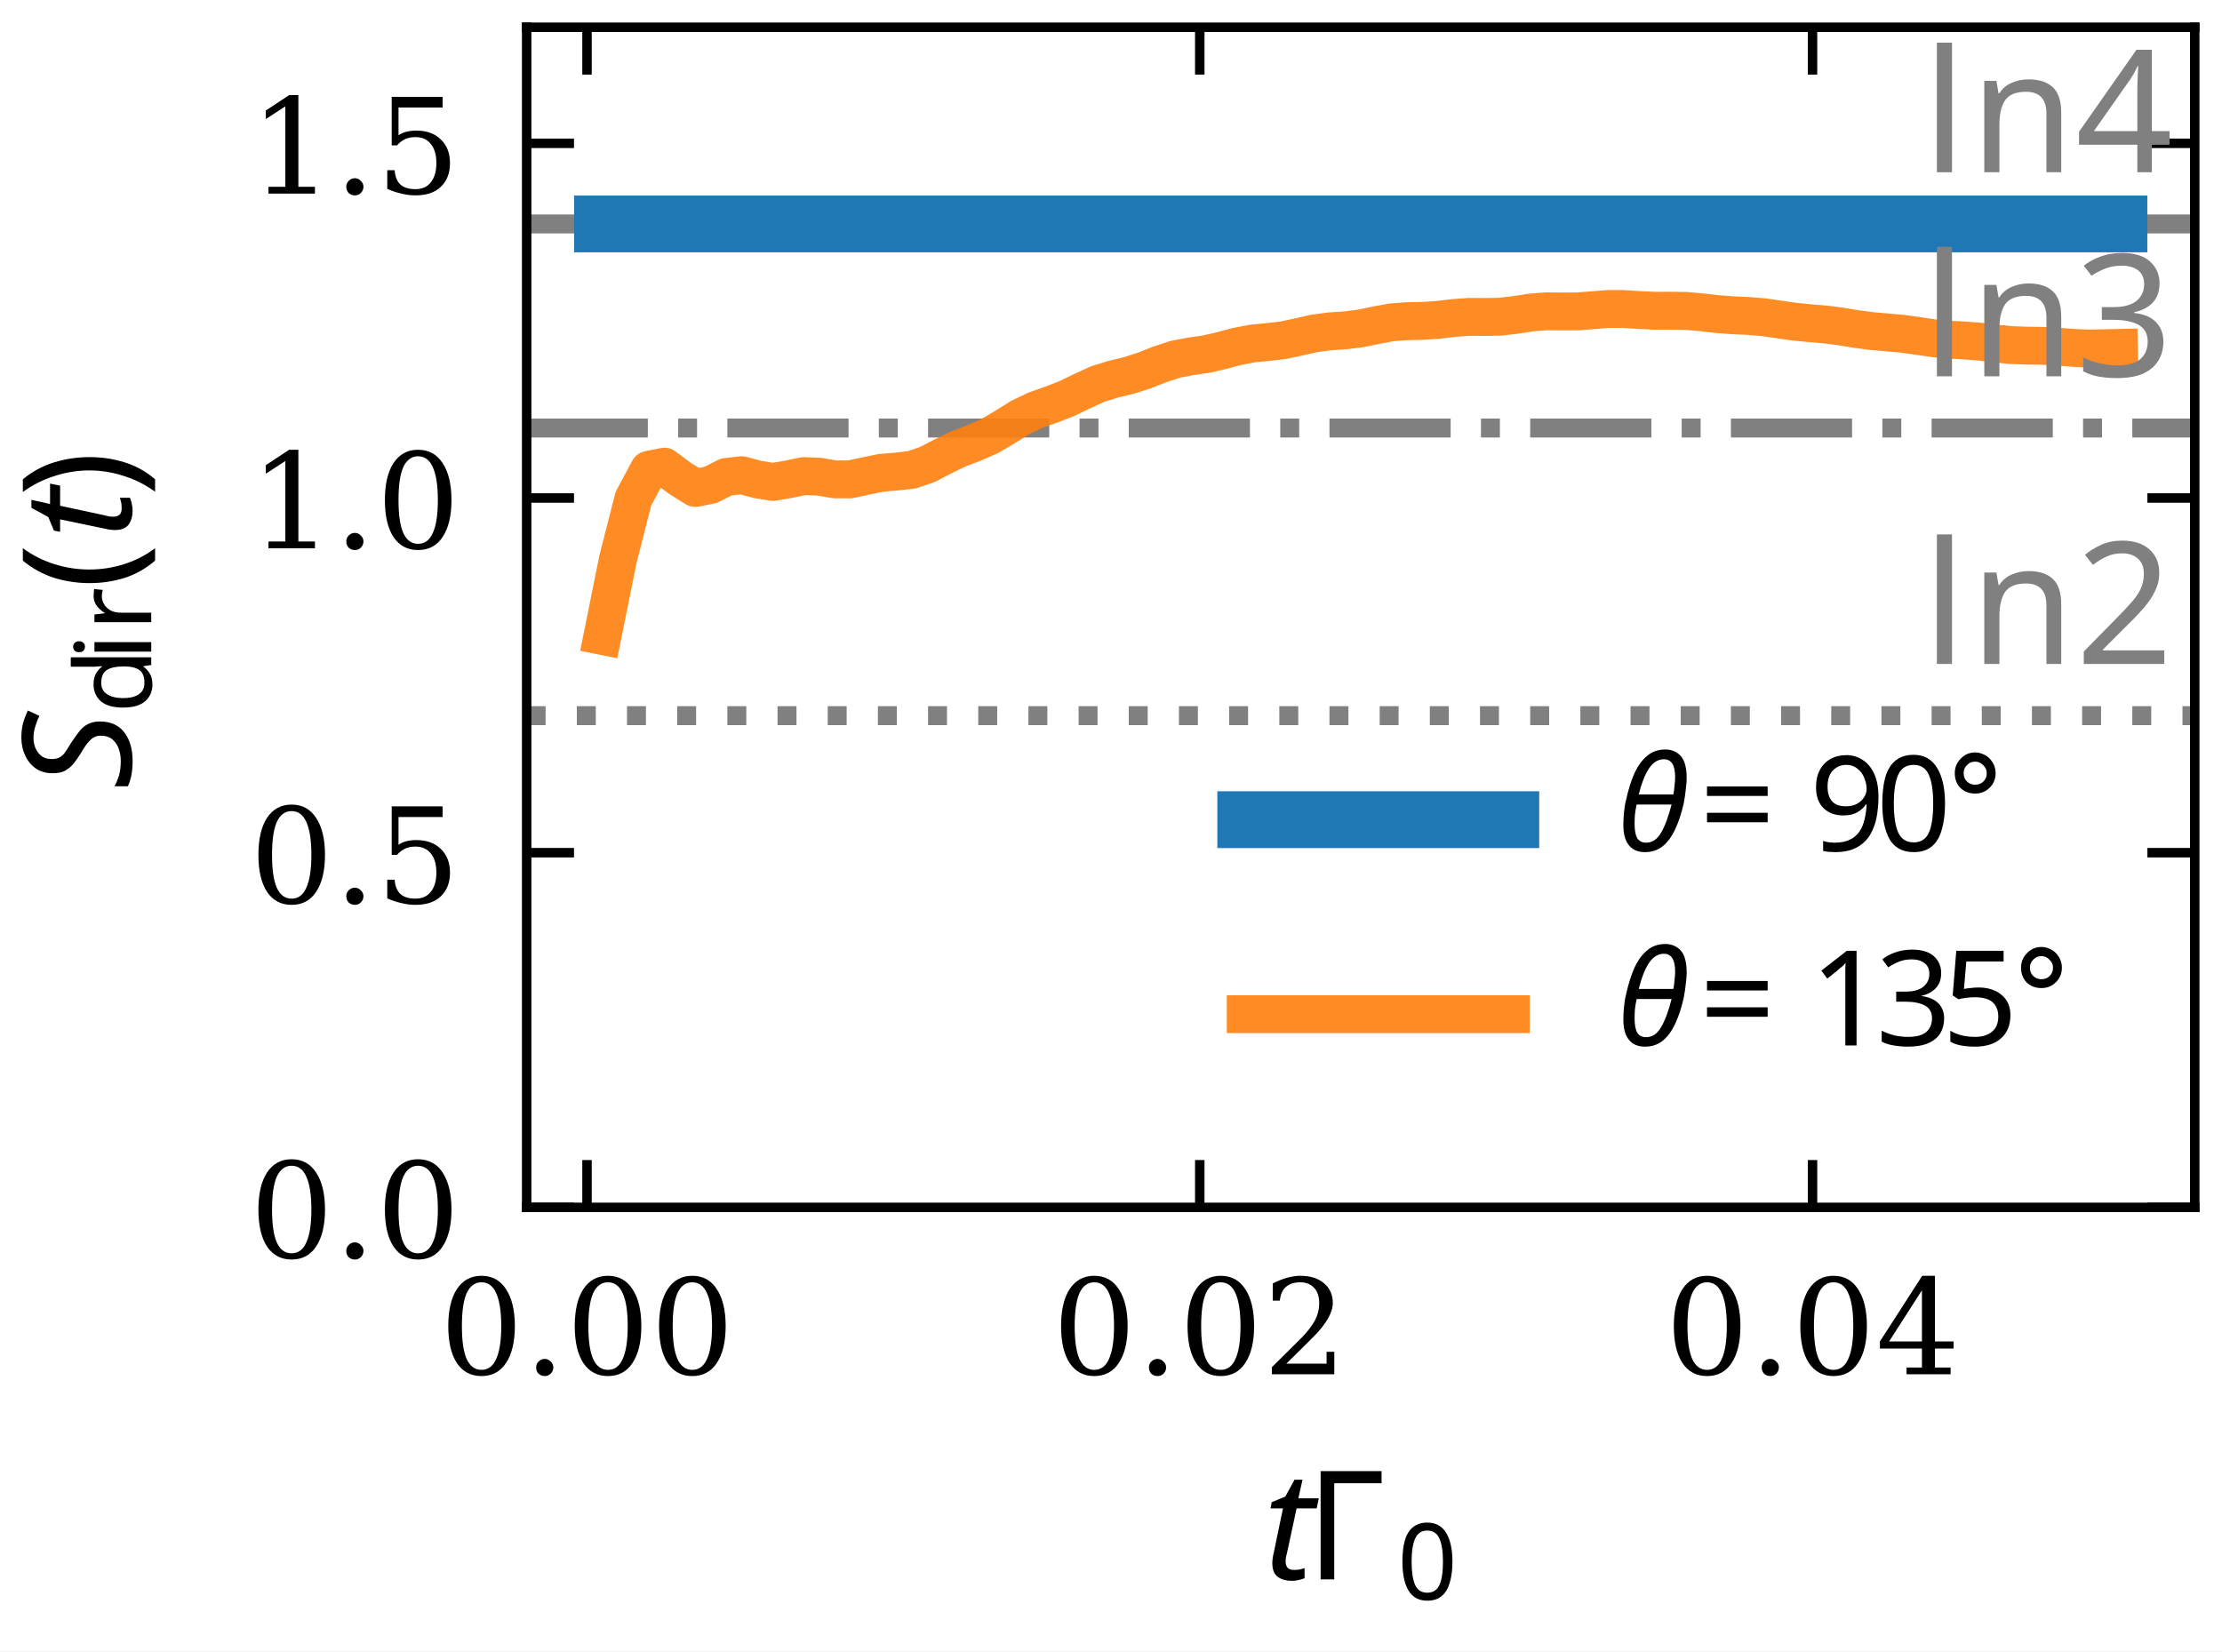
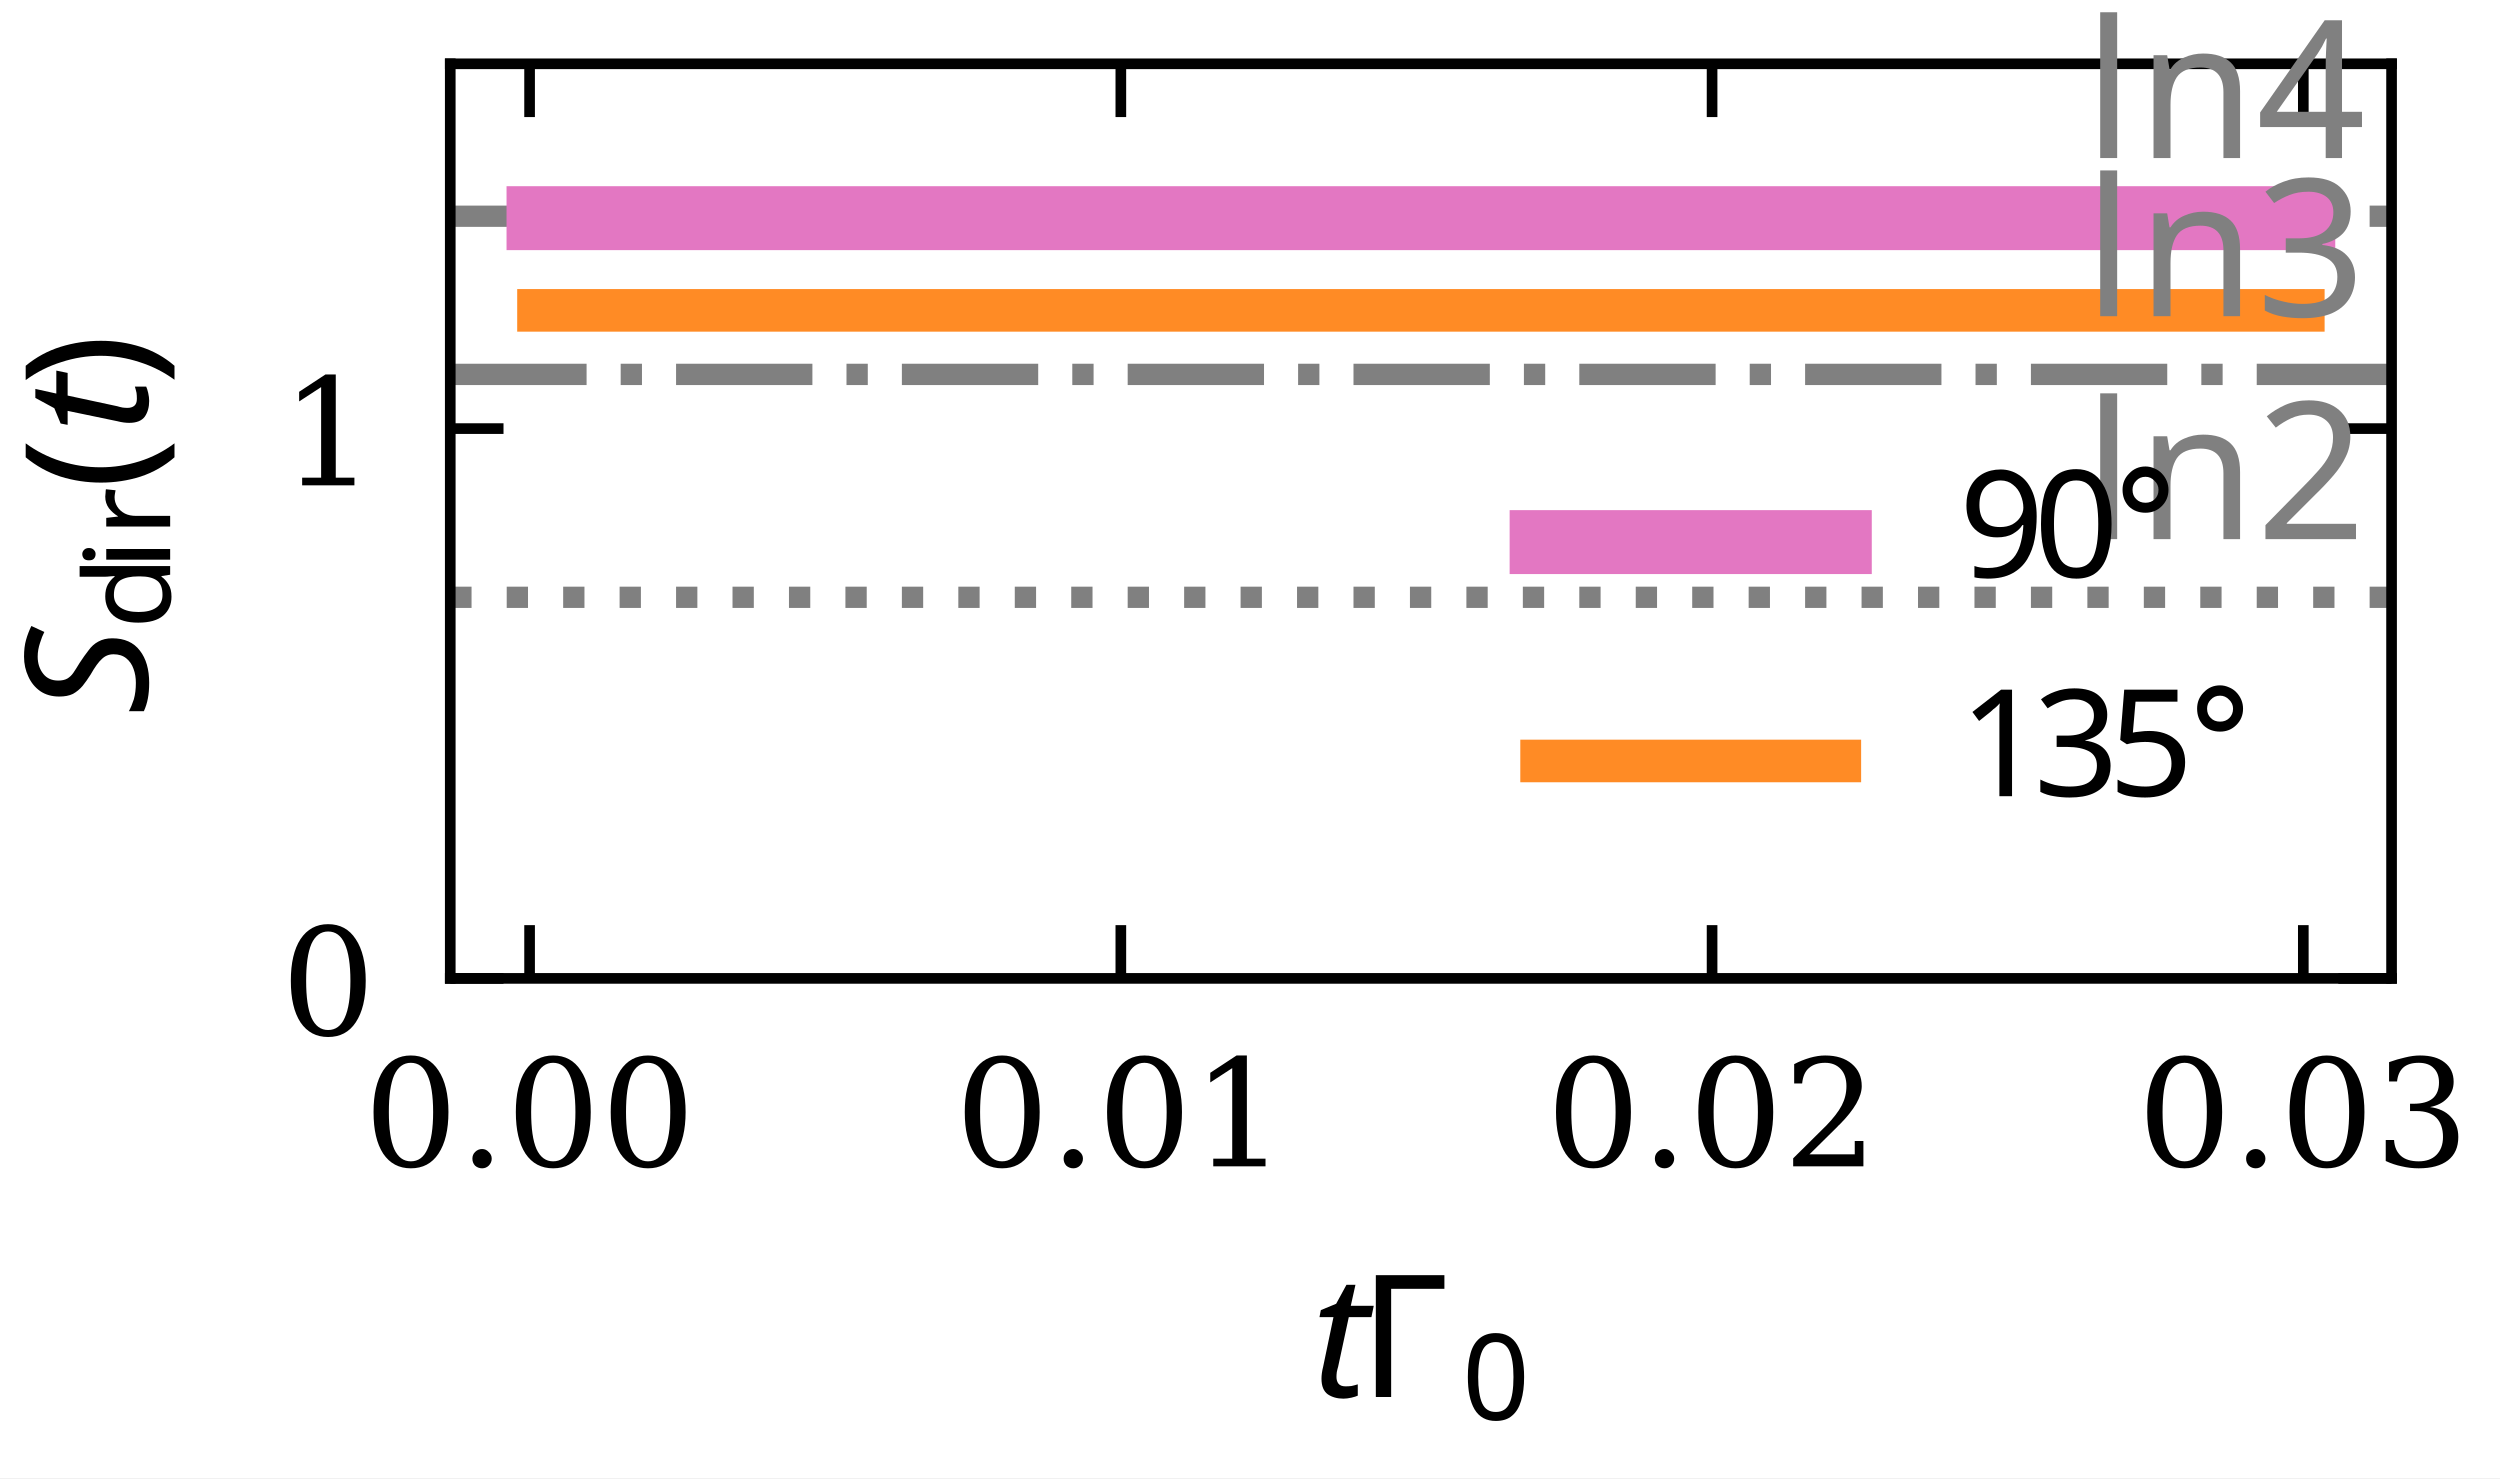
- <svg xmlns="http://www.w3.org/2000/svg" xmlns:xlink="http://www.w3.org/1999/xlink" width="117.352pt" height="87.234pt" viewBox="0 0 117.352 87.234" version="1.1">
+ <svg xmlns="http://www.w3.org/2000/svg" xmlns:xlink="http://www.w3.org/1999/xlink" width="117.356pt" height="69.385pt" viewBox="0 0 117.356 69.385" version="1.1">
  <defs>
    <style type="text/css">*{stroke-linejoin: round; stroke-linecap: butt}</style>
  </defs>
  <g id="figure_1">
    <g id="patch_1">
-       <path d="M 0 87.234  L 117.352 87.234  L 117.352 0  L 0 0  z " style="fill: #ffffff" />
+       <path d="M 0 69.385  L 117.356 69.385  L 117.356 0  L 0 0  z " style="fill: #ffffff" />
    </g>
    <g id="axes_1">
      <g id="patch_2">
-         <path d="M 27.815 63.777  L 115.912 63.777  L 115.912 1.44  L 27.815 1.44  z " style="fill: #ffffff" />
+         <path d="M 21.136 45.928  L 112.266 45.928  L 112.266 2.995  L 21.136 2.995  z " style="fill: #ffffff" />
      </g>
      <g id="line2d_1">
-         <path d="M 27.815 11.829  L 115.912 11.829  " clip-path="url(#p292cb2eccd)" style="fill: none; stroke-dasharray: 3.7,1.6; stroke-dashoffset: 0; stroke: #808080" />
+         <path d="M 21.136 10.15  L 112.266 10.15  " clip-path="url(#pba2c7902fd)" style="fill: none; stroke-dasharray: 3.7,1.6; stroke-dashoffset: 0; stroke: #808080" />
      </g>
      <g id="line2d_2">
-         <path d="M 27.815 22.609  L 115.912 22.609  " clip-path="url(#p292cb2eccd)" style="fill: none; stroke-dasharray: 6.4,1.6,1,1.6; stroke-dashoffset: 0; stroke: #808080" />
+         <path d="M 21.136 17.575  L 112.266 17.575  " clip-path="url(#pba2c7902fd)" style="fill: none; stroke-dasharray: 6.4,1.6,1,1.6; stroke-dashoffset: 0; stroke: #808080" />
      </g>
      <g id="line2d_3">
-         <path d="M 27.815 37.803  L 115.912 37.803  " clip-path="url(#p292cb2eccd)" style="fill: none; stroke-dasharray: 1,1.65; stroke-dashoffset: 0; stroke: #808080" />
+         <path d="M 21.136 28.039  L 112.266 28.039  " clip-path="url(#pba2c7902fd)" style="fill: none; stroke-dasharray: 1,1.65; stroke-dashoffset: 0; stroke: #808080" />
      </g>
      <g id="matplotlib.axis_1">
        <g id="xtick_1">
          <g id="line2d_4">
            <defs>
-               <path id="m20ae87cb1c" d="M 0 0  L 0 -2.5  " style="stroke: #000000; stroke-width: 0.5" />
-             </defs>
-             <g>
-               <use xlink:href="#m20ae87cb1c" x="31.002" y="63.777" style="stroke: #000000; stroke-width: 0.5" />
+               <path id="ma08c6bafac" d="M 0 0  L 0 -2.5  " style="stroke: #000000; stroke-width: 0.5" />
+             </defs>
+             <g>
+               <use xlink:href="#ma08c6bafac" x="24.86" y="45.928" style="stroke: #000000; stroke-width: 0.5" />
            </g>
          </g>
          <g id="line2d_5">
            <defs>
-               <path id="m55117c1bc2" d="M 0 0  L 0 2.5  " style="stroke: #000000; stroke-width: 0.5" />
-             </defs>
-             <g>
-               <use xlink:href="#m55117c1bc2" x="31.002" y="1.44" style="stroke: #000000; stroke-width: 0.5" />
+               <path id="m37aa89f3d7" d="M 0 0  L 0 2.5  " style="stroke: #000000; stroke-width: 0.5" />
+             </defs>
+             <g>
+               <use xlink:href="#m37aa89f3d7" x="24.86" y="2.995" style="stroke: #000000; stroke-width: 0.5" />
            </g>
          </g>
          <g id="text_1">
-             <text style="font-size: 7px; font-family: 'DejaVu Serif', 'Bitstream Vera Serif', 'Computer Modern Roman', 'New Century Schoolbook', 'Century Schoolbook L', 'Utopia', 'ITC Bookman', 'Bookman', 'Nimbus Roman No9 L', 'Times New Roman', 'Times', 'Palatino', 'Charter', serif; text-anchor: middle" x="31.002" y="72.596" transform="rotate(-0 31.00188 72.59557)">0.00</text>
+             <text style="font-size: 7px; font-family: 'DejaVu Serif', 'Bitstream Vera Serif', 'Computer Modern Roman', 'New Century Schoolbook', 'Century Schoolbook L', 'Utopia', 'ITC Bookman', 'Bookman', 'Nimbus Roman No9 L', 'Times New Roman', 'Times', 'Palatino', 'Charter', serif; text-anchor: middle" x="24.86" y="54.747" transform="rotate(-0 24.86009 54.74682)">0.00</text>
          </g>
        </g>
        <g id="xtick_2">
          <g id="line2d_6">
            <g>
-               <use xlink:href="#m20ae87cb1c" x="63.364" y="63.777" style="stroke: #000000; stroke-width: 0.5" />
+               <use xlink:href="#ma08c6bafac" x="52.615" y="45.928" style="stroke: #000000; stroke-width: 0.5" />
            </g>
          </g>
          <g id="line2d_7">
            <g>
-               <use xlink:href="#m55117c1bc2" x="63.364" y="1.44" style="stroke: #000000; stroke-width: 0.5" />
+               <use xlink:href="#m37aa89f3d7" x="52.615" y="2.995" style="stroke: #000000; stroke-width: 0.5" />
            </g>
          </g>
          <g id="text_2">
-             <text style="font-size: 7px; font-family: 'DejaVu Serif', 'Bitstream Vera Serif', 'Computer Modern Roman', 'New Century Schoolbook', 'Century Schoolbook L', 'Utopia', 'ITC Bookman', 'Bookman', 'Nimbus Roman No9 L', 'Times New Roman', 'Times', 'Palatino', 'Charter', serif; text-anchor: middle" x="63.364" y="72.596" transform="rotate(-0 63.36414 72.59557)">0.02</text>
+             <text style="font-size: 7px; font-family: 'DejaVu Serif', 'Bitstream Vera Serif', 'Computer Modern Roman', 'New Century Schoolbook', 'Century Schoolbook L', 'Utopia', 'ITC Bookman', 'Bookman', 'Nimbus Roman No9 L', 'Times New Roman', 'Times', 'Palatino', 'Charter', serif; text-anchor: middle" x="52.615" y="54.747" transform="rotate(-0 52.61453 54.74682)">0.01</text>
          </g>
        </g>
        <g id="xtick_3">
          <g id="line2d_8">
            <g>
-               <use xlink:href="#m20ae87cb1c" x="95.726" y="63.777" style="stroke: #000000; stroke-width: 0.5" />
+               <use xlink:href="#ma08c6bafac" x="80.369" y="45.928" style="stroke: #000000; stroke-width: 0.5" />
            </g>
          </g>
          <g id="line2d_9">
            <g>
-               <use xlink:href="#m55117c1bc2" x="95.726" y="1.44" style="stroke: #000000; stroke-width: 0.5" />
+               <use xlink:href="#m37aa89f3d7" x="80.369" y="2.995" style="stroke: #000000; stroke-width: 0.5" />
            </g>
          </g>
          <g id="text_3">
-             <text style="font-size: 7px; font-family: 'DejaVu Serif', 'Bitstream Vera Serif', 'Computer Modern Roman', 'New Century Schoolbook', 'Century Schoolbook L', 'Utopia', 'ITC Bookman', 'Bookman', 'Nimbus Roman No9 L', 'Times New Roman', 'Times', 'Palatino', 'Charter', serif; text-anchor: middle" x="95.726" y="72.596" transform="rotate(-0 95.72641 72.59557)">0.04</text>
-           </g>
-         </g>
-         <g id="text_4">
-           <g transform="translate(66.74332 84.1301)">
+             <text style="font-size: 7px; font-family: 'DejaVu Serif', 'Bitstream Vera Serif', 'Computer Modern Roman', 'New Century Schoolbook', 'Century Schoolbook L', 'Utopia', 'ITC Bookman', 'Bookman', 'Nimbus Roman No9 L', 'Times New Roman', 'Times', 'Palatino', 'Charter', serif; text-anchor: middle" x="80.369" y="54.747" transform="rotate(-0 80.36897 54.74682)">0.02</text>
+           </g>
+         </g>
+         <g id="xtick_4">
+           <g id="line2d_10">
+             <g>
+               <use xlink:href="#ma08c6bafac" x="108.123" y="45.928" style="stroke: #000000; stroke-width: 0.5" />
+             </g>
+           </g>
+           <g id="line2d_11">
+             <g>
+               <use xlink:href="#m37aa89f3d7" x="108.123" y="2.995" style="stroke: #000000; stroke-width: 0.5" />
+             </g>
+           </g>
+           <g id="text_4">
+             <text style="font-size: 7px; font-family: 'DejaVu Serif', 'Bitstream Vera Serif', 'Computer Modern Roman', 'New Century Schoolbook', 'Century Schoolbook L', 'Utopia', 'ITC Bookman', 'Bookman', 'Nimbus Roman No9 L', 'Times New Roman', 'Times', 'Palatino', 'Charter', serif; text-anchor: middle" x="108.123" y="54.747" transform="rotate(-0 108.1234 54.74682)">0.03</text>
+           </g>
+         </g>
+         <g id="text_5">
+           <g transform="translate(61.58095 66.28135)">
            <text>
              <tspan x="0" y="-0.703" style="font-style: italic; font-size: 8px; font-family: 'STIXGeneral'">t</tspan>
              <tspan x="2.224" y="-0.703" style="font-size: 8px; font-family: 'STIXGeneral'">Γ</tspan>
              <tspan x="7.044" y="0.356" style="font-size: 5.6px; font-family: 'STIXGeneral'">0</tspan>
            </text>
          </g>
        </g>
      </g>
      <g id="matplotlib.axis_2">
        <g id="ytick_1">
-           <g id="line2d_10">
-             <defs>
-               <path id="m15880c1883" d="M 0 0  L 2.5 0  " style="stroke: #000000; stroke-width: 0.5" />
-             </defs>
-             <g>
-               <use xlink:href="#m15880c1883" x="27.815" y="63.777" style="stroke: #000000; stroke-width: 0.5" />
-             </g>
-           </g>
-           <g id="line2d_11">
-             <defs>
-               <path id="mebe56fd6a1" d="M 0 0  L -2.5 0  " style="stroke: #000000; stroke-width: 0.5" />
-             </defs>
-             <g>
-               <use xlink:href="#mebe56fd6a1" x="115.912" y="63.777" style="stroke: #000000; stroke-width: 0.5" />
-             </g>
-           </g>
-           <g id="text_5">
-             <text style="font-size: 7px; font-family: 'DejaVu Serif', 'Bitstream Vera Serif', 'Computer Modern Roman', 'New Century Schoolbook', 'Century Schoolbook L', 'Utopia', 'ITC Bookman', 'Bookman', 'Nimbus Roman No9 L', 'Times New Roman', 'Times', 'Palatino', 'Charter', serif; text-anchor: end" x="24.315" y="66.436" transform="rotate(-0 24.31469 66.43612)">0.0</text>
+           <g id="line2d_12">
+             <defs>
+               <path id="m4de4aa9766" d="M 0 0  L 2.5 0  " style="stroke: #000000; stroke-width: 0.5" />
+             </defs>
+             <g>
+               <use xlink:href="#m4de4aa9766" x="21.136" y="45.928" style="stroke: #000000; stroke-width: 0.5" />
+             </g>
+           </g>
+           <g id="line2d_13">
+             <defs>
+               <path id="me822edb137" d="M 0 0  L -2.5 0  " style="stroke: #000000; stroke-width: 0.5" />
+             </defs>
+             <g>
+               <use xlink:href="#me822edb137" x="112.266" y="45.928" style="stroke: #000000; stroke-width: 0.5" />
+             </g>
+           </g>
+           <g id="text_6">
+             <text style="font-size: 7px; font-family: 'DejaVu Serif', 'Bitstream Vera Serif', 'Computer Modern Roman', 'New Century Schoolbook', 'Century Schoolbook L', 'Utopia', 'ITC Bookman', 'Bookman', 'Nimbus Roman No9 L', 'Times New Roman', 'Times', 'Palatino', 'Charter', serif; text-anchor: end" x="17.636" y="48.587" transform="rotate(-0 17.63625 48.58736)">0</text>
          </g>
        </g>
        <g id="ytick_2">
-           <g id="line2d_12">
-             <g>
-               <use xlink:href="#m15880c1883" x="27.815" y="45.041" style="stroke: #000000; stroke-width: 0.5" />
-             </g>
-           </g>
-           <g id="line2d_13">
-             <g>
-               <use xlink:href="#mebe56fd6a1" x="115.912" y="45.041" style="stroke: #000000; stroke-width: 0.5" />
-             </g>
-           </g>
-           <g id="text_6">
-             <text style="font-size: 7px; font-family: 'DejaVu Serif', 'Bitstream Vera Serif', 'Computer Modern Roman', 'New Century Schoolbook', 'Century Schoolbook L', 'Utopia', 'ITC Bookman', 'Bookman', 'Nimbus Roman No9 L', 'Times New Roman', 'Times', 'Palatino', 'Charter', serif; text-anchor: end" x="24.315" y="47.7" transform="rotate(-0 24.31469 47.70012)">0.5</text>
-           </g>
-         </g>
-         <g id="ytick_3">
          <g id="line2d_14">
            <g>
-               <use xlink:href="#m15880c1883" x="27.815" y="26.305" style="stroke: #000000; stroke-width: 0.5" />
+               <use xlink:href="#m4de4aa9766" x="21.136" y="20.12" style="stroke: #000000; stroke-width: 0.5" />
            </g>
          </g>
          <g id="line2d_15">
            <g>
-               <use xlink:href="#mebe56fd6a1" x="115.912" y="26.305" style="stroke: #000000; stroke-width: 0.5" />
+               <use xlink:href="#me822edb137" x="112.266" y="20.12" style="stroke: #000000; stroke-width: 0.5" />
            </g>
          </g>
          <g id="text_7">
-             <text style="font-size: 7px; font-family: 'DejaVu Serif', 'Bitstream Vera Serif', 'Computer Modern Roman', 'New Century Schoolbook', 'Century Schoolbook L', 'Utopia', 'ITC Bookman', 'Bookman', 'Nimbus Roman No9 L', 'Times New Roman', 'Times', 'Palatino', 'Charter', serif; text-anchor: end" x="24.315" y="28.964" transform="rotate(-0 24.31469 28.96412)">1.0</text>
-           </g>
-         </g>
-         <g id="ytick_4">
-           <g id="line2d_16">
-             <g>
-               <use xlink:href="#m15880c1883" x="27.815" y="7.569" style="stroke: #000000; stroke-width: 0.5" />
-             </g>
-           </g>
-           <g id="line2d_17">
-             <g>
-               <use xlink:href="#mebe56fd6a1" x="115.912" y="7.569" style="stroke: #000000; stroke-width: 0.5" />
-             </g>
-           </g>
-           <g id="text_8">
-             <text style="font-size: 7px; font-family: 'DejaVu Serif', 'Bitstream Vera Serif', 'Computer Modern Roman', 'New Century Schoolbook', 'Century Schoolbook L', 'Utopia', 'ITC Bookman', 'Bookman', 'Nimbus Roman No9 L', 'Times New Roman', 'Times', 'Palatino', 'Charter', serif; text-anchor: end" x="24.315" y="10.228" transform="rotate(-0 24.31469 10.22812)">1.5</text>
-           </g>
-         </g>
-         <g id="text_9">
-           <g transform="translate(7.51875 41.68833) rotate(-90)">
+             <text style="font-size: 7px; font-family: 'DejaVu Serif', 'Bitstream Vera Serif', 'Computer Modern Roman', 'New Century Schoolbook', 'Century Schoolbook L', 'Utopia', 'ITC Bookman', 'Bookman', 'Nimbus Roman No9 L', 'Times New Roman', 'Times', 'Palatino', 'Charter', serif; text-anchor: end" x="17.636" y="22.779" transform="rotate(-0 17.63625 22.77928)">1</text>
+           </g>
+         </g>
+         <g id="text_8">
+           <g transform="translate(7.51875 33.54135) rotate(-90)">
            <text>
              <tspan x="0" y="-0.594" style="font-style: italic; font-size: 8px; font-family: 'STIXGeneral'">S</tspan>
              <tspan x="13.239" y="-0.594" style="font-style: italic; font-size: 8px; font-family: 'STIXGeneral'">t</tspan>
              <tspan x="4" y="0.466" style="font-size: 5.6px; font-family: 'STIXGeneral'">d</tspan>
              <tspan x="6.8" y="0.466" style="font-size: 5.6px; font-family: 'STIXGeneral'">i</tspan>
              <tspan x="8.357" y="0.466" style="font-size: 5.6px; font-family: 'STIXGeneral'">r</tspan>
              <tspan x="10.575" y="-0.594" style="font-size: 8px; font-family: 'STIXGeneral'">(</tspan>
              <tspan x="15.463" y="-0.594" style="font-size: 8px; font-family: 'STIXGeneral'">)</tspan>
            </text>
          </g>
        </g>
      </g>
-       <g id="line2d_18">
-         <path d="M 31.819 11.829  L 32.636 11.829  L 33.454 11.829  L 34.271 11.829  L 35.088 11.829  L 35.905 11.829  L 36.722 11.829  L 37.54 11.829  L 38.357 11.829  L 39.174 11.829  L 39.991 11.829  L 40.809 11.829  L 41.626 11.829  L 42.443 11.829  L 43.26 11.829  L 44.078 11.829  L 44.895 11.829  L 45.712 11.829  L 46.529 11.829  L 47.346 11.829  L 48.164 11.829  L 48.981 11.829  L 49.798 11.829  L 50.615 11.829  L 51.433 11.829  L 52.25 11.829  L 53.067 11.829  L 53.884 11.829  L 54.702 11.829  L 55.519 11.829  L 56.336 11.829  L 57.153 11.829  L 57.97 11.829  L 58.788 11.829  L 59.605 11.829  L 60.422 11.829  L 61.239 11.829  L 62.057 11.829  L 62.874 11.829  L 63.691 11.829  L 64.508 11.829  L 65.325 11.829  L 66.143 11.829  L 66.96 11.829  L 67.777 11.829  L 68.594 11.829  L 69.412 11.829  L 70.229 11.829  L 71.046 11.829  L 71.863 11.829  L 72.681 11.829  L 73.498 11.829  L 74.315 11.829  L 75.132 11.829  L 75.949 11.829  L 76.767 11.829  L 77.584 11.829  L 78.401 11.829  L 79.218 11.829  L 80.036 11.829  L 80.853 11.829  L 81.67 11.829  L 82.487 11.829  L 83.305 11.829  L 84.122 11.829  L 84.939 11.829  L 85.756 11.829  L 86.573 11.829  L 87.391 11.829  L 88.208 11.829  L 89.025 11.829  L 89.842 11.829  L 90.66 11.829  L 91.477 11.829  L 92.294 11.829  L 93.111 11.829  L 93.929 11.829  L 94.746 11.829  L 95.563 11.829  L 96.38 11.829  L 97.197 11.829  L 98.015 11.829  L 98.832 11.829  L 99.649 11.829  L 100.466 11.829  L 101.284 11.829  L 102.101 11.829  L 102.918 11.829  L 103.735 11.829  L 104.552 11.829  L 105.37 11.829  L 106.187 11.829  L 107.004 11.829  L 107.821 11.829  L 108.639 11.829  L 109.456 11.829  L 110.273 11.829  L 111.09 11.829  L 111.908 11.829  " clip-path="url(#p292cb2eccd)" style="fill: none; stroke: #1f77b4; stroke-width: 3; stroke-linecap: square" />
-       </g>
-       <g id="line2d_19">
-         <path d="M 31.819 33.595  L 32.636 29.544  L 33.454 26.339  L 34.271 24.813  L 35.088 24.652  L 35.905 25.265  L 36.722 25.776  L 37.54 25.61  L 38.357 25.194  L 39.174 25.101  L 39.991 25.321  L 40.809 25.457  L 41.626 25.32  L 42.443 25.149  L 43.26 25.18  L 44.078 25.32  L 44.895 25.322  L 45.712 25.146  L 46.529 24.976  L 47.346 24.909  L 48.164 24.815  L 48.981 24.534  L 49.798 24.109  L 50.615 23.714  L 51.433 23.4  L 52.25 23.044  L 53.067 22.562  L 53.884 22.052  L 54.702 21.661  L 55.519 21.374  L 56.336 21.057  L 57.153 20.662  L 57.97 20.288  L 58.788 20.033  L 59.605 19.836  L 60.422 19.575  L 61.239 19.252  L 62.057 18.982  L 62.874 18.827  L 63.691 18.707  L 64.508 18.522  L 65.325 18.302  L 66.143 18.145  L 66.96 18.067  L 67.777 17.972  L 68.594 17.797  L 69.412 17.611  L 70.229 17.503  L 71.046 17.449  L 71.863 17.348  L 72.681 17.177  L 73.498 17.026  L 74.315 16.966  L 75.132 16.951  L 75.949 16.895  L 76.767 16.798  L 77.584 16.739  L 78.401 16.743  L 79.218 16.73  L 80.036 16.636  L 80.853 16.508  L 81.67 16.445  L 82.487 16.453  L 83.305 16.449  L 84.122 16.388  L 84.939 16.321  L 85.756 16.323  L 86.573 16.378  L 87.391 16.415  L 88.208 16.413  L 89.025 16.422  L 89.842 16.493  L 90.66 16.588  L 91.477 16.651  L 92.294 16.688  L 93.111 16.752  L 93.929 16.87  L 94.746 16.989  L 95.563 17.07  L 96.38 17.138  L 97.197 17.242  L 98.015 17.377  L 98.832 17.486  L 99.649 17.557  L 100.466 17.63  L 101.284 17.743  L 102.101 17.865  L 102.918 17.941  L 103.735 17.984  L 104.552 18.045  L 105.37 18.143  L 106.187 18.227  L 107.004 18.256  L 107.821 18.267  L 108.639 18.308  L 109.456 18.374  L 110.273 18.41  L 111.09 18.395  L 111.908 18.377  " clip-path="url(#p292cb2eccd)" style="fill: none; stroke: #ff7f0e; stroke-opacity: 0.9; stroke-width: 2; stroke-linecap: square" />
+       <g id="line2d_16">
+         <path d="M 25.278 10.242  L 108.123 10.242  L 108.123 10.242  " clip-path="url(#pba2c7902fd)" style="fill: none; stroke: #e377c2; stroke-width: 3; stroke-linecap: square" />
+       </g>
+       <g id="line2d_17">
+         <path d="M 25.278 14.569  L 108.123 14.569  L 108.123 14.569  " clip-path="url(#pba2c7902fd)" style="fill: none; stroke: #ff7f0e; stroke-opacity: 0.9; stroke-width: 2; stroke-linecap: square" />
      </g>
      <g id="patch_3">
-         <path d="M 27.815 63.777  L 27.815 1.44  " style="fill: none; stroke: #000000; stroke-width: 0.5; stroke-linejoin: miter; stroke-linecap: square" />
+         <path d="M 21.136 45.928  L 21.136 2.995  " style="fill: none; stroke: #000000; stroke-width: 0.5; stroke-linejoin: miter; stroke-linecap: square" />
      </g>
      <g id="patch_4">
-         <path d="M 115.912 63.777  L 115.912 1.44  " style="fill: none; stroke: #000000; stroke-width: 0.5; stroke-linejoin: miter; stroke-linecap: square" />
+         <path d="M 112.266 45.928  L 112.266 2.995  " style="fill: none; stroke: #000000; stroke-width: 0.5; stroke-linejoin: miter; stroke-linecap: square" />
      </g>
      <g id="patch_5">
-         <path d="M 27.815 63.777  L 115.912 63.777  " style="fill: none; stroke: #000000; stroke-width: 0.5; stroke-linejoin: miter; stroke-linecap: square" />
+         <path d="M 21.136 45.928  L 112.266 45.928  " style="fill: none; stroke: #000000; stroke-width: 0.5; stroke-linejoin: miter; stroke-linecap: square" />
      </g>
      <g id="patch_6">
-         <path d="M 27.815 1.44  L 115.912 1.44  " style="fill: none; stroke: #000000; stroke-width: 0.5; stroke-linejoin: miter; stroke-linecap: square" />
-       </g>
-       <g id="text_10">
-         <g style="fill: #808080" transform="translate(98.67002 9.957725)">
+         <path d="M 21.136 2.995  L 112.266 2.995  " style="fill: none; stroke: #000000; stroke-width: 0.5; stroke-linejoin: miter; stroke-linecap: square" />
+       </g>
+       <g id="text_9">
+         <g style="fill: #808080" transform="translate(94.96307 8.278594)">
          <text>
            <tspan x="0" y="-0.859" style="font-size: 9px; font-family: 'DejaVu Serif'; fill: #808080"> </tspan>
            <tspan x="2.861" y="-0.859" style="font-size: 9px; font-family: 'STIXGeneral'; fill: #808080">l</tspan>
            <tspan x="5.363" y="-0.859" style="font-size: 9px; font-family: 'STIXGeneral'; fill: #808080">n</tspan>
            <tspan x="10.946" y="-0.859" style="font-size: 9px; font-family: 'STIXGeneral'; fill: #808080">4</tspan>
          </text>
        </g>
      </g>
-       <g id="text_11">
-         <g style="fill: #808080" transform="translate(98.67002 20.73775)">
+       <g id="text_10">
+         <g style="fill: #808080" transform="translate(94.96307 15.70312)">
          <text>
            <tspan x="0" y="-0.859" style="font-size: 9px; font-family: 'DejaVu Serif'; fill: #808080"> </tspan>
            <tspan x="2.861" y="-0.859" style="font-size: 9px; font-family: 'STIXGeneral'; fill: #808080">l</tspan>
            <tspan x="5.363" y="-0.859" style="font-size: 9px; font-family: 'STIXGeneral'; fill: #808080">n</tspan>
            <tspan x="10.946" y="-0.859" style="font-size: 9px; font-family: 'STIXGeneral'; fill: #808080">3</tspan>
          </text>
        </g>
      </g>
-       <g id="text_12">
-         <g style="fill: #808080" transform="translate(98.67002 35.93133)">
+       <g id="text_11">
+         <g style="fill: #808080" transform="translate(94.96307 26.16739)">
          <text>
            <tspan x="0" y="-0.859" style="font-size: 9px; font-family: 'DejaVu Serif'; fill: #808080"> </tspan>
            <tspan x="2.861" y="-0.859" style="font-size: 9px; font-family: 'STIXGeneral'; fill: #808080">l</tspan>
            <tspan x="5.363" y="-0.859" style="font-size: 9px; font-family: 'STIXGeneral'; fill: #808080">n</tspan>
            <tspan x="10.946" y="-0.859" style="font-size: 9px; font-family: 'STIXGeneral'; fill: #808080">2</tspan>
          </text>
        </g>
      </g>
      <g id="legend_1">
-         <g id="line2d_20">
-           <path d="M 65.792 43.296  L 72.792 43.296  L 79.792 43.296  " style="fill: none; stroke: #1f77b4; stroke-width: 3; stroke-linecap: square" />
+         <g id="line2d_18">
+           <path d="M 72.366 25.447  L 79.366 25.447  L 86.366 25.447  " style="fill: none; stroke: #e377c2; stroke-width: 3; stroke-linecap: square" />
+         </g>
+         <g id="text_12">
+           <g transform="translate(91.96566 27.89744)">
+             <text>
+               <tspan x="0" y="-0.797" style="font-size: 7px; font-family: 'STIXGeneral'">9</tspan>
+               <tspan x="3.5" y="-0.797" style="font-size: 7px; font-family: 'STIXGeneral'">0</tspan>
+               <tspan x="7" y="-0.797" style="font-size: 7px; font-family: 'DejaVu Serif'">°</tspan>
+             </text>
+           </g>
+         </g>
+         <g id="line2d_19">
+           <path d="M 72.366 35.722  L 79.366 35.722  L 86.366 35.722  " style="fill: none; stroke: #ff7f0e; stroke-opacity: 0.9; stroke-width: 2; stroke-linecap: square" />
        </g>
        <g id="text_13">
-           <g transform="translate(85.39196 45.74619)">
-             <text>
-               <tspan x="0" y="-0.797" style="font-style: italic; font-size: 7px; font-family: 'STIXGeneral'">θ</tspan>
-               <tspan x="4.371" y="-0.797" style="font-size: 7px; font-family: 'STIXGeneral'">=</tspan>
-               <tspan x="10.177" y="-0.797" style="font-size: 7px; font-family: 'STIXGeneral'">9</tspan>
-               <tspan x="13.677" y="-0.797" style="font-size: 7px; font-family: 'STIXGeneral'">0</tspan>
-               <tspan x="17.177" y="-0.797" style="font-size: 7px; font-family: 'DejaVu Serif'">°</tspan>
-             </text>
-           </g>
-         </g>
-         <g id="line2d_21">
-           <path d="M 65.792 53.571  L 72.792 53.571  L 79.792 53.571  " style="fill: none; stroke: #ff7f0e; stroke-opacity: 0.9; stroke-width: 2; stroke-linecap: square" />
-         </g>
-         <g id="text_14">
-           <g transform="translate(85.39196 56.02088)">
-             <text>
-               <tspan x="0" y="-0.797" style="font-style: italic; font-size: 7px; font-family: 'STIXGeneral'">θ</tspan>
-               <tspan x="4.371" y="-0.797" style="font-size: 7px; font-family: 'STIXGeneral'">=</tspan>
-               <tspan x="10.177" y="-0.797" style="font-size: 7px; font-family: 'STIXGeneral'">1</tspan>
-               <tspan x="13.677" y="-0.797" style="font-size: 7px; font-family: 'STIXGeneral'">3</tspan>
-               <tspan x="17.177" y="-0.797" style="font-size: 7px; font-family: 'STIXGeneral'">5</tspan>
-               <tspan x="20.677" y="-0.797" style="font-size: 7px; font-family: 'DejaVu Serif'">°</tspan>
+           <g transform="translate(91.96566 38.17213)">
+             <text>
+               <tspan x="0" y="-0.797" style="font-size: 7px; font-family: 'STIXGeneral'">1</tspan>
+               <tspan x="3.5" y="-0.797" style="font-size: 7px; font-family: 'STIXGeneral'">3</tspan>
+               <tspan x="7" y="-0.797" style="font-size: 7px; font-family: 'STIXGeneral'">5</tspan>
+               <tspan x="10.5" y="-0.797" style="font-size: 7px; font-family: 'DejaVu Serif'">°</tspan>
            </text>
          </g>
        </g>
      </g>
    </g>
  </g>
  <defs>
-     <clipPath id="p292cb2eccd">
-       <rect x="27.815" y="1.44" width="88.097" height="62.337" />
+     <clipPath id="pba2c7902fd">
+       <rect x="21.136" y="2.995" width="91.129" height="42.933" />
    </clipPath>
  </defs>
</svg>
